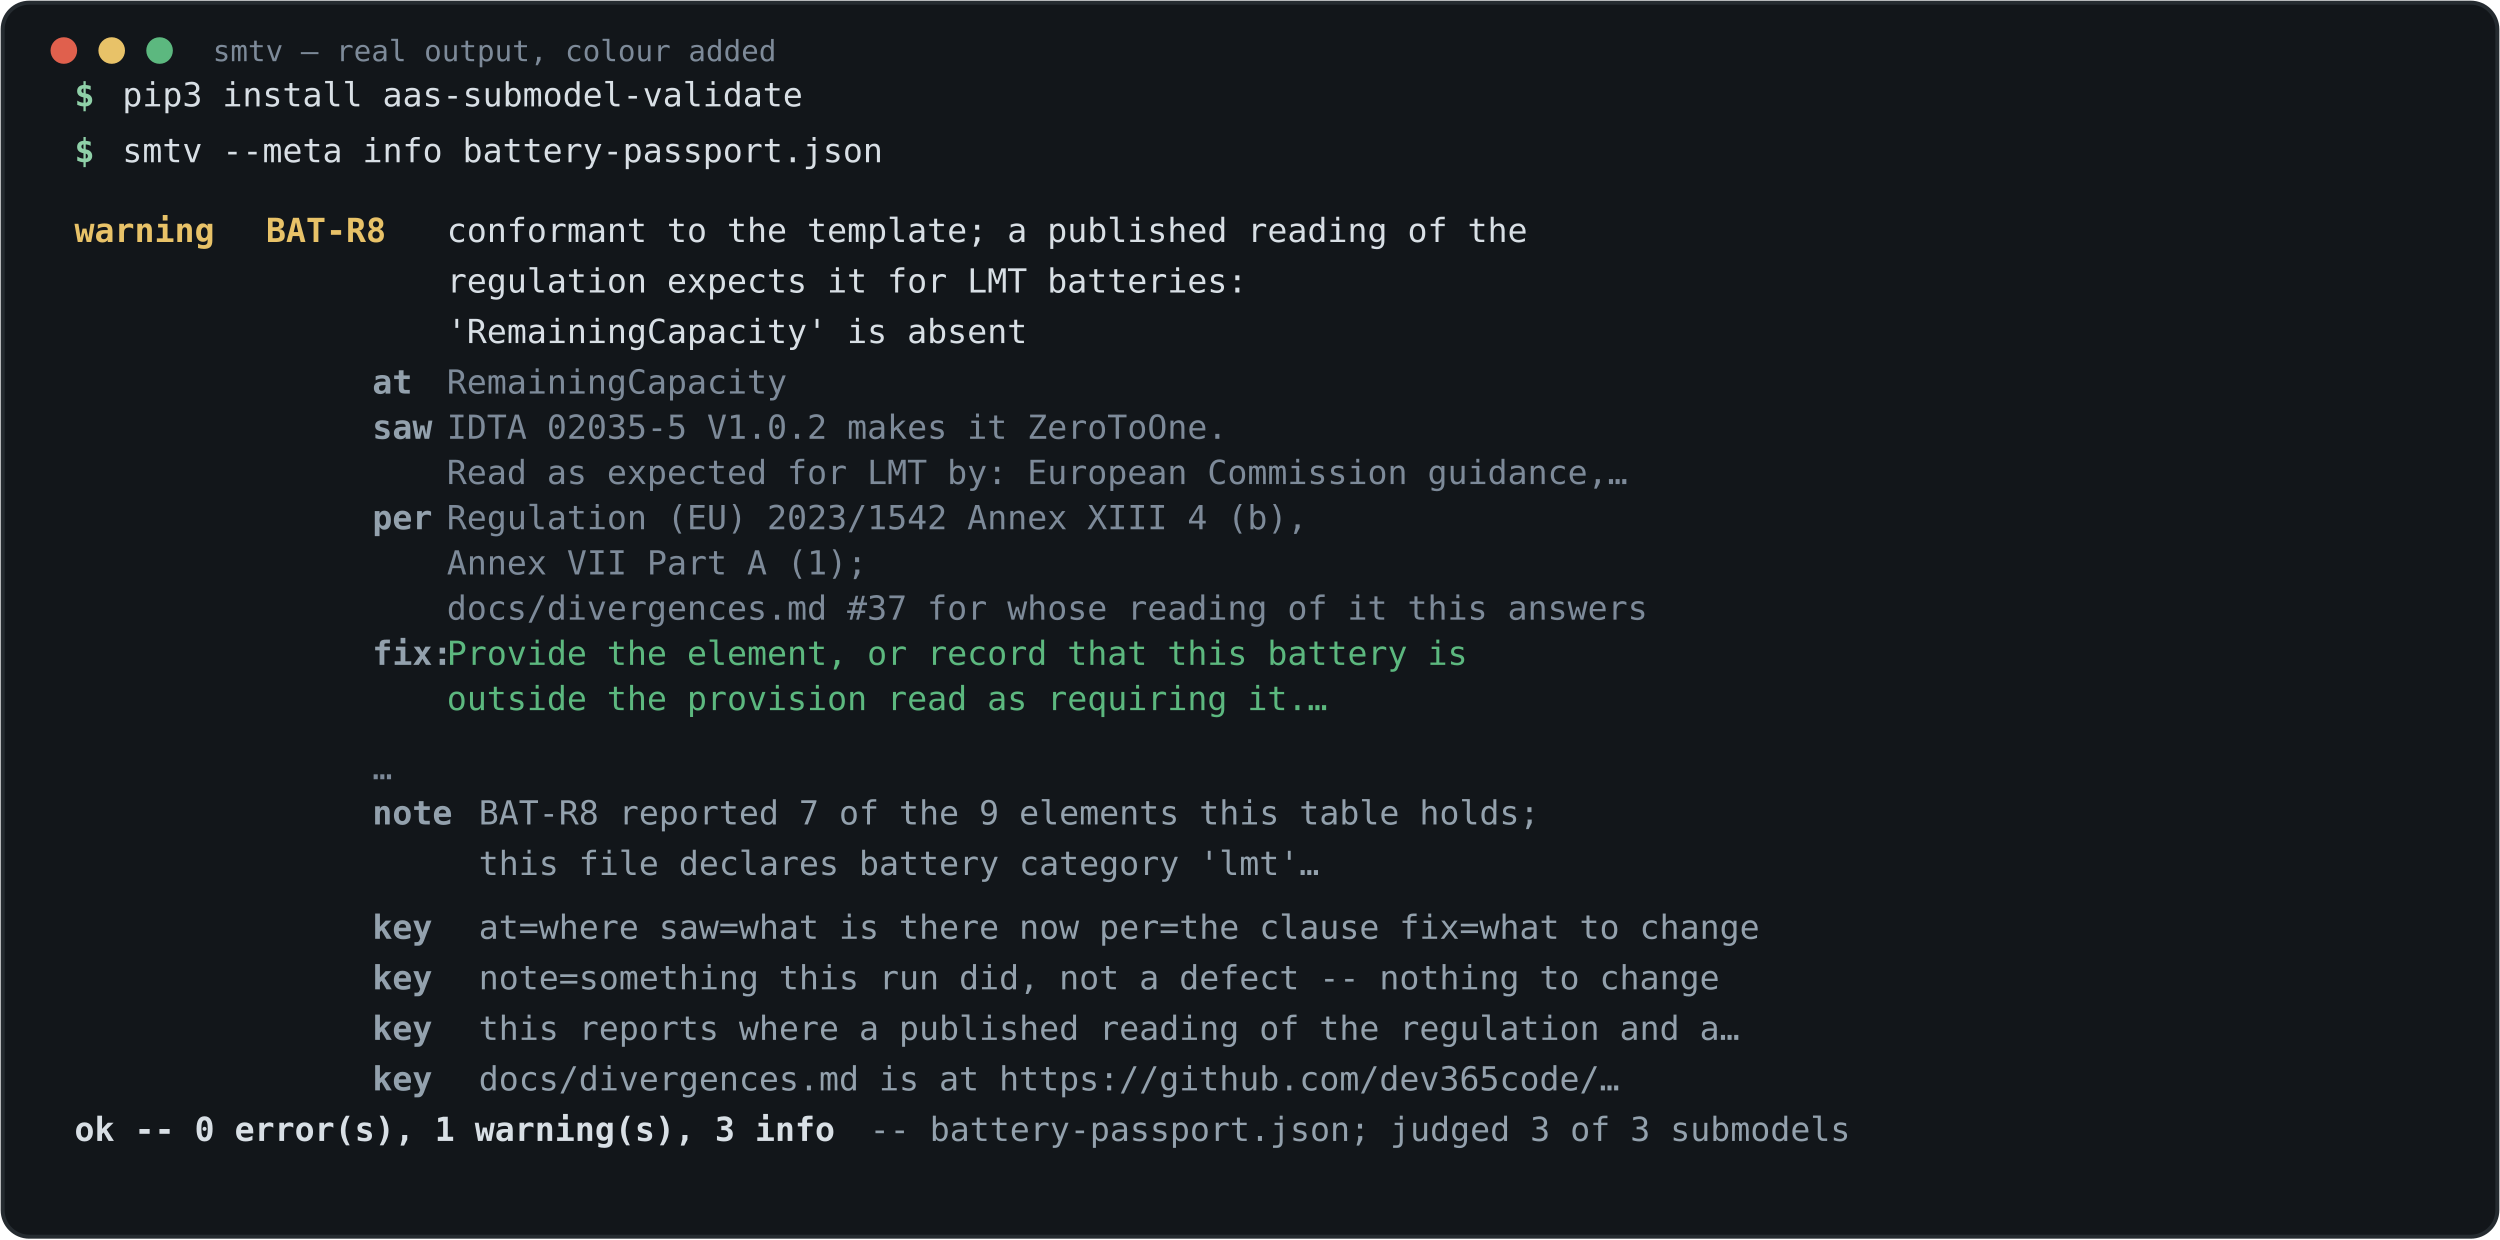
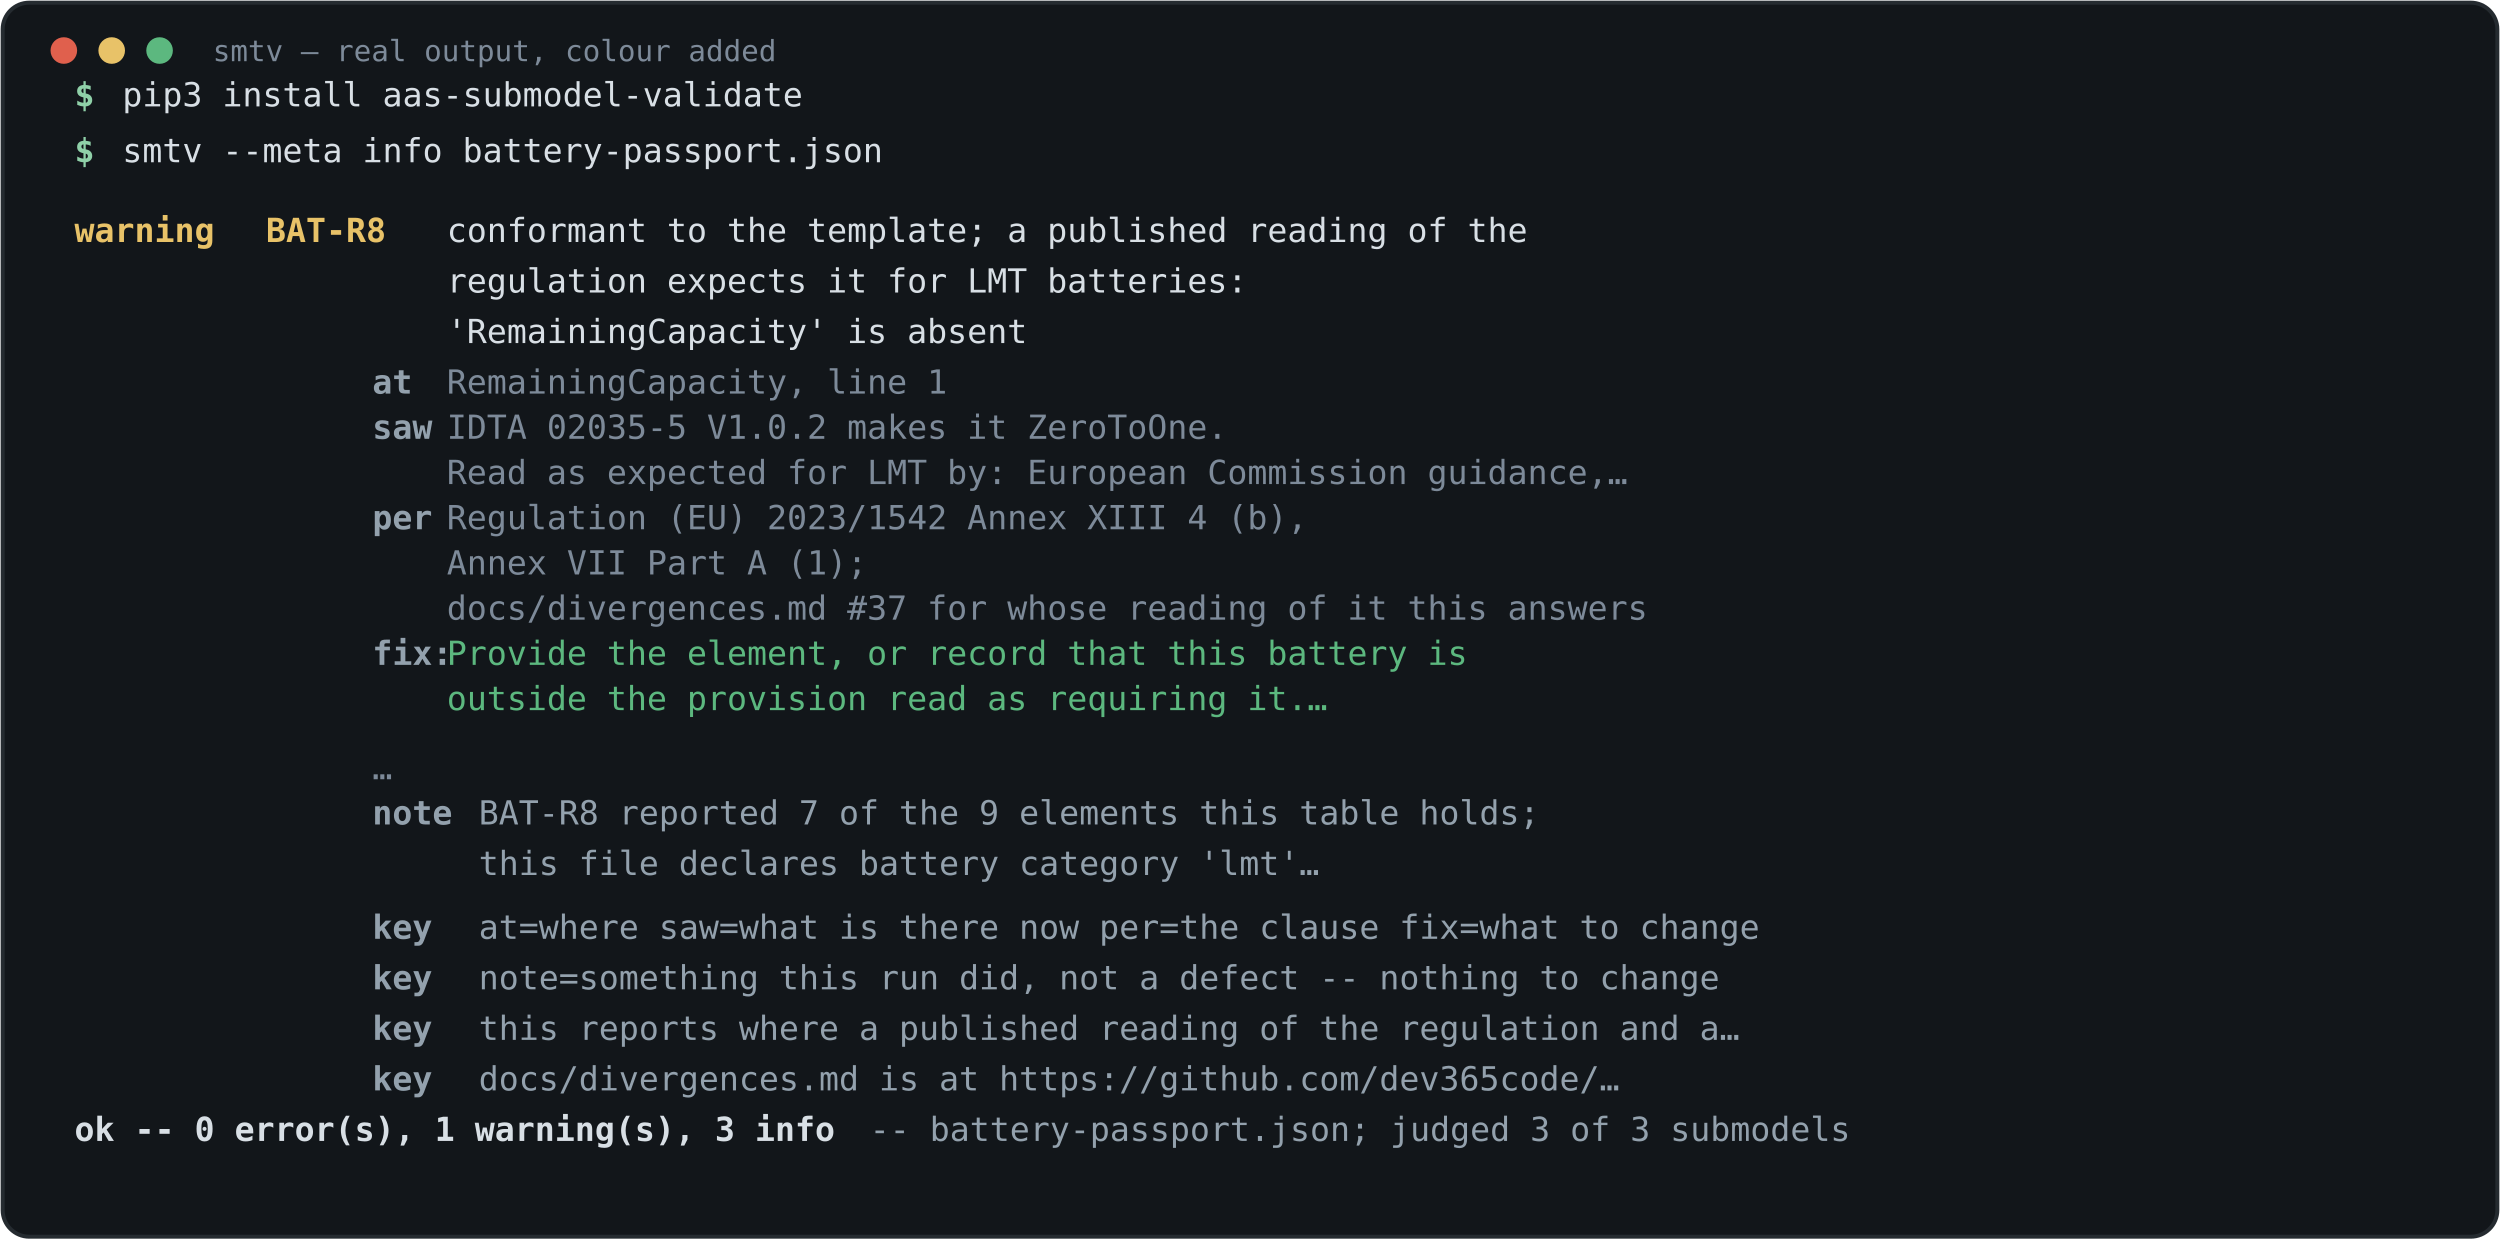
<svg xmlns="http://www.w3.org/2000/svg" viewBox="0 0 940 466" role="img" aria-label="Real smtv output on an LMT battery passport: one warning, BAT-R8, the template permitting an element absent that a published reading of the regulation expects for LMT batteries, with the element named, the clause cited and a remedy">
  <rect x="1" y="1" width="938" height="464" rx="10" fill="#12161a" stroke="#252b30" stroke-width="1.5" />
  <circle cx="24" cy="19" r="5" fill="#e0604d" />
  <circle cx="42" cy="19" r="5" fill="#e8c268" />
  <circle cx="60" cy="19" r="5" fill="#5cb87f" />
  <text x="80" y="23" font-family="ui-monospace,SFMono-Regular,Menlo,Consolas,monospace" font-size="11" fill="#7d8a99">smtv — real output, colour added</text>
  <text y="40" font-family="ui-monospace,SFMono-Regular,Menlo,Consolas,monospace" font-size="12.5" xml:space="preserve">
    <tspan x="28" fill="#8fd0a8" font-weight="700">$ </tspan>
    <tspan x="46" fill="#d8dfe5">pip3 install aas-submodel-validate</tspan>
  </text>
  <text y="61" font-family="ui-monospace,SFMono-Regular,Menlo,Consolas,monospace" font-size="12.5" xml:space="preserve">
    <tspan x="28" fill="#8fd0a8" font-weight="700">$ </tspan>
    <tspan x="46" fill="#d8dfe5">smtv --meta info battery-passport.json</tspan>
  </text>
  <text y="91" font-family="ui-monospace,SFMono-Regular,Menlo,Consolas,monospace" font-size="12.5" xml:space="preserve">
    <tspan x="28" fill="#e8c268" font-weight="700">warning </tspan>
    <tspan x="100" fill="#e8c268" font-weight="700">BAT-R8</tspan>
    <tspan x="168" fill="#d8dfe5">conformant to the template; a published reading of the</tspan>
  </text>
  <text y="110" font-family="ui-monospace,SFMono-Regular,Menlo,Consolas,monospace" font-size="12.5" xml:space="preserve">
    <tspan x="168" fill="#d8dfe5">regulation expects it for LMT batteries:</tspan>
  </text>
  <text y="129" font-family="ui-monospace,SFMono-Regular,Menlo,Consolas,monospace" font-size="12.5" xml:space="preserve">
    <tspan x="168" fill="#d8dfe5">'RemainingCapacity' is absent</tspan>
  </text>
  <text y="148" font-family="ui-monospace,SFMono-Regular,Menlo,Consolas,monospace" font-size="12.5" xml:space="preserve">
    <tspan x="140" fill="#93a1ad" font-weight="700">at</tspan>
-     <tspan x="168" fill="#7d8a99">RemainingCapacity</tspan>
+     <tspan x="168" fill="#7d8a99">RemainingCapacity, line 1</tspan>
  </text>
  <text y="165" font-family="ui-monospace,SFMono-Regular,Menlo,Consolas,monospace" font-size="12.5" xml:space="preserve">
    <tspan x="140" fill="#93a1ad" font-weight="700">saw</tspan>
    <tspan x="168" fill="#7d8a99">IDTA 02035-5 V1.0.2 makes it ZeroToOne.</tspan>
  </text>
  <text y="182" font-family="ui-monospace,SFMono-Regular,Menlo,Consolas,monospace" font-size="12.5" xml:space="preserve">
    <tspan x="168" fill="#7d8a99">Read as expected for LMT by: European Commission guidance,…</tspan>
  </text>
  <text y="199" font-family="ui-monospace,SFMono-Regular,Menlo,Consolas,monospace" font-size="12.5" xml:space="preserve">
    <tspan x="140" fill="#93a1ad" font-weight="700">per</tspan>
    <tspan x="168" fill="#7d8a99">Regulation (EU) 2023/1542 Annex XIII 4 (b),</tspan>
  </text>
  <text y="216" font-family="ui-monospace,SFMono-Regular,Menlo,Consolas,monospace" font-size="12.5" xml:space="preserve">
    <tspan x="168" fill="#7d8a99">Annex VII Part A (1);</tspan>
  </text>
  <text y="233" font-family="ui-monospace,SFMono-Regular,Menlo,Consolas,monospace" font-size="12.5" xml:space="preserve">
    <tspan x="168" fill="#7d8a99">docs/divergences.md #37 for whose reading of it this answers</tspan>
  </text>
  <text y="250" font-family="ui-monospace,SFMono-Regular,Menlo,Consolas,monospace" font-size="12.5" xml:space="preserve">
    <tspan x="140" fill="#93a1ad" font-weight="700">fix:</tspan>
    <tspan x="168" fill="#5cb87f">Provide the element, or record that this battery is</tspan>
  </text>
  <text y="267" font-family="ui-monospace,SFMono-Regular,Menlo,Consolas,monospace" font-size="12.5" xml:space="preserve">
    <tspan x="168" fill="#5cb87f">outside the provision read as requiring it.…</tspan>
  </text>
  <text y="293" font-family="ui-monospace,SFMono-Regular,Menlo,Consolas,monospace" font-size="12.5" xml:space="preserve">
    <tspan x="140" fill="#7d8a99">…</tspan>
  </text>
  <text y="310" font-family="ui-monospace,SFMono-Regular,Menlo,Consolas,monospace" font-size="12.5" xml:space="preserve">
    <tspan x="140" fill="#93a1ad" font-weight="700">note</tspan>
    <tspan x="180" fill="#93a1ad">BAT-R8 reported 7 of the 9 elements this table holds;</tspan>
  </text>
  <text y="329" font-family="ui-monospace,SFMono-Regular,Menlo,Consolas,monospace" font-size="12.5" xml:space="preserve">
    <tspan x="180" fill="#93a1ad">this file declares battery category 'lmt'…</tspan>
  </text>
  <text y="353" font-family="ui-monospace,SFMono-Regular,Menlo,Consolas,monospace" font-size="12.5" xml:space="preserve">
    <tspan x="140" fill="#93a1ad" font-weight="700">key</tspan>
    <tspan x="180" fill="#93a1ad">at=where saw=what is there now per=the clause fix=what to change</tspan>
  </text>
  <text y="372" font-family="ui-monospace,SFMono-Regular,Menlo,Consolas,monospace" font-size="12.5" xml:space="preserve">
    <tspan x="140" fill="#93a1ad" font-weight="700">key</tspan>
    <tspan x="180" fill="#93a1ad">note=something this run did, not a defect -- nothing to change</tspan>
  </text>
  <text y="391" font-family="ui-monospace,SFMono-Regular,Menlo,Consolas,monospace" font-size="12.5" xml:space="preserve">
    <tspan x="140" fill="#93a1ad" font-weight="700">key</tspan>
    <tspan x="180" fill="#93a1ad">this reports where a published reading of the regulation and a…</tspan>
  </text>
  <text y="410" font-family="ui-monospace,SFMono-Regular,Menlo,Consolas,monospace" font-size="12.5" xml:space="preserve">
    <tspan x="140" fill="#93a1ad" font-weight="700">key</tspan>
    <tspan x="180" fill="#93a1ad">docs/divergences.md is at https://github.com/dev365code/…</tspan>
  </text>
  <text y="429" font-family="ui-monospace,SFMono-Regular,Menlo,Consolas,monospace" font-size="12.5" xml:space="preserve">
    <tspan x="28" fill="#d8dfe5" font-weight="700">ok -- 0 error(s), 1 warning(s), 3 info</tspan>
    <tspan x="327" fill="#93a1ad">-- battery-passport.json; judged 3 of 3 submodels</tspan>
  </text>
</svg>
